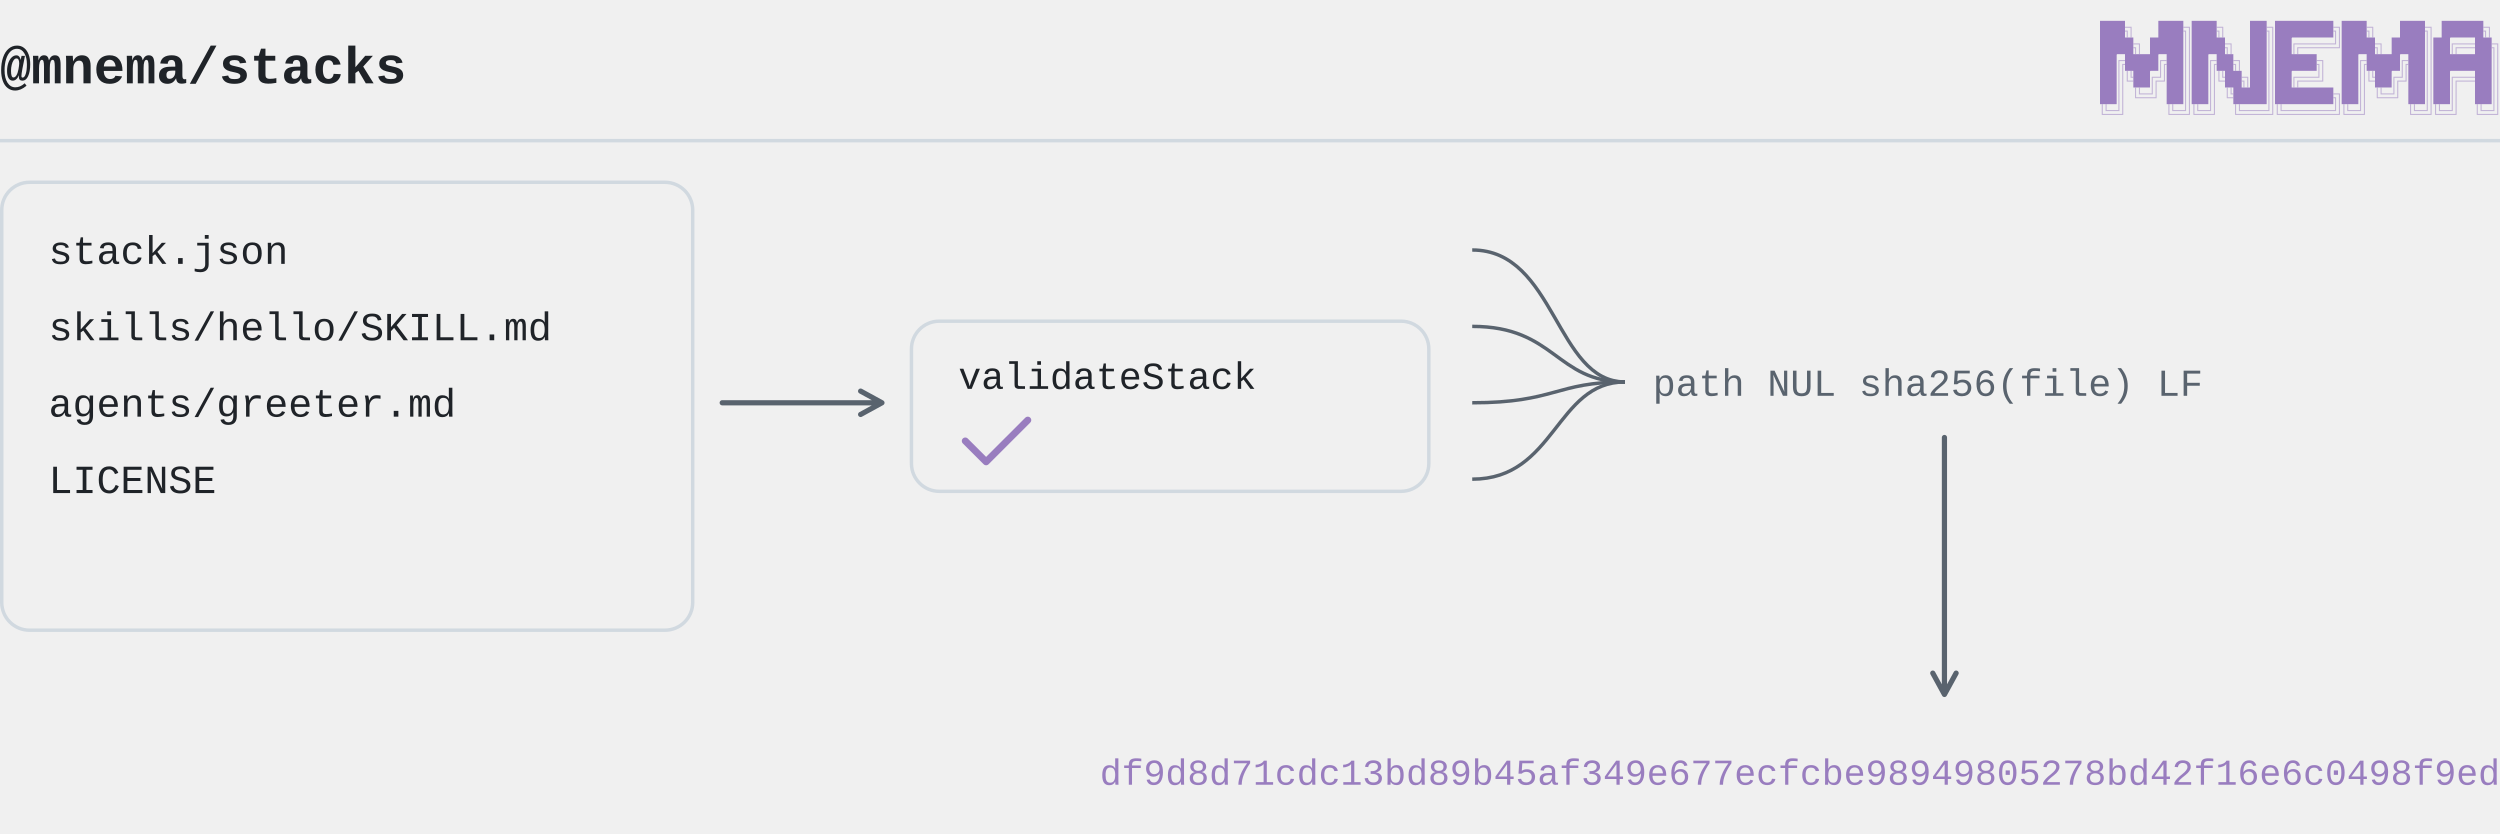
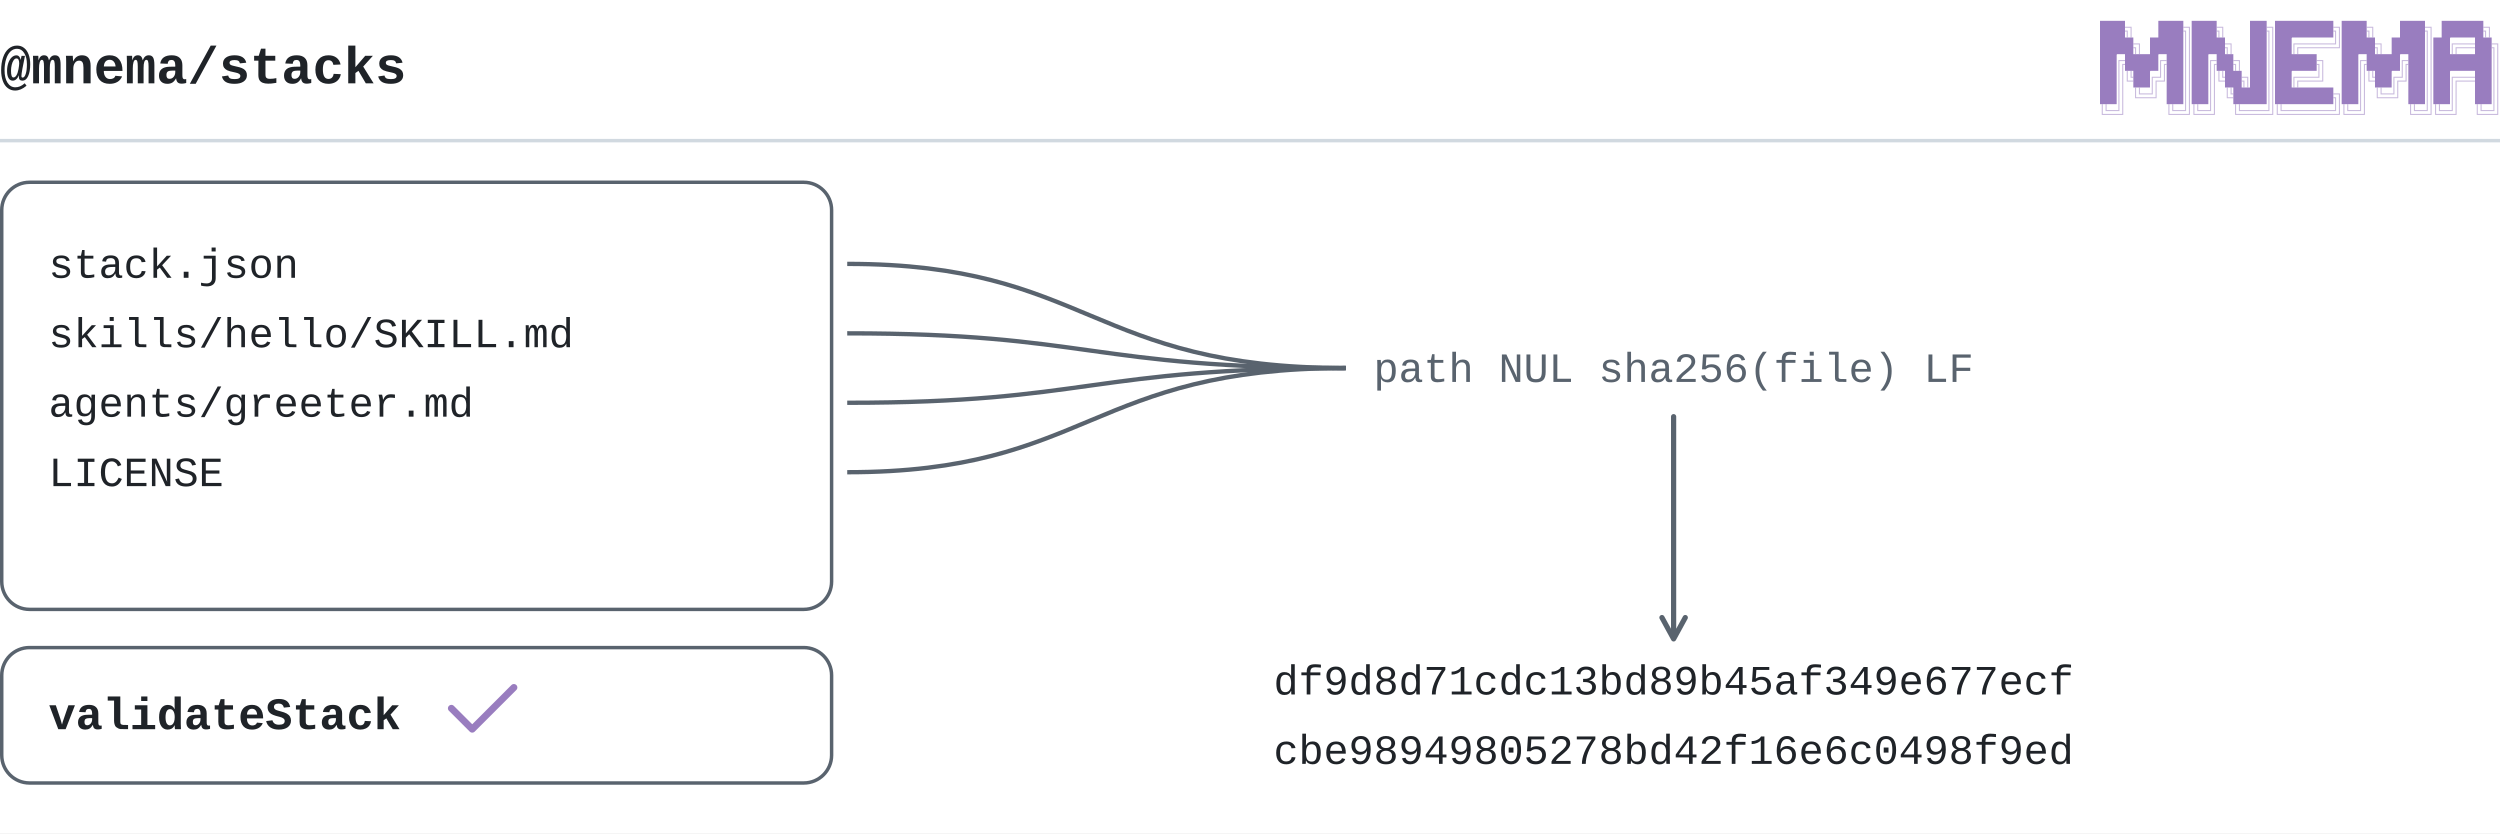
<svg xmlns="http://www.w3.org/2000/svg" width="100%" viewBox="0 0 720 240" role="img" aria-label="The stack contract: the stack.json schema, the validator, and the canonical digest a stack is identified by. A pure library; it runs nothing.">
  <style>
.a{animation-duration:10.5s;animation-iteration-count:infinite;animation-timing-function:ease-in-out}
@keyframes k0{0%{opacity:0}2.86%{opacity:0}5.71%{opacity:1}90.48%{opacity:1}93.33%{opacity:0}100%{opacity:0}}
@keyframes k1{0%{opacity:0}6.67%{opacity:0}9.52%{opacity:1}90.48%{opacity:1}93.33%{opacity:0}100%{opacity:0}}
@keyframes k2{0%{opacity:0}10.48%{opacity:0}13.33%{opacity:1}90.48%{opacity:1}93.33%{opacity:0}100%{opacity:0}}
@keyframes k3{0%{opacity:0}14.29%{opacity:0}17.14%{opacity:1}90.48%{opacity:1}93.33%{opacity:0}100%{opacity:0}}
@keyframes k4{0%{opacity:0}19.05%{opacity:0}21.9%{opacity:1}40.95%{opacity:1}43.81%{opacity:0}100%{opacity:0}}
@keyframes k5{0%{opacity:0}17.14%{opacity:0}20%{opacity:1}90.48%{opacity:1}93.33%{opacity:0}100%{opacity:0}}
- @keyframes k6{0%{opacity:0}17.14%{opacity:0}20%{opacity:1}90.48%{opacity:1}93.33%{opacity:0}100%{opacity:0}}
- @keyframes k7{0%{opacity:0}24.76%{opacity:0}27.62%{opacity:1}40.95%{opacity:1}43.81%{opacity:0}100%{opacity:0}}
- @keyframes k8{0%{opacity:0}45.71%{opacity:0}48.57%{opacity:1}90.48%{opacity:1}93.33%{opacity:0}100%{opacity:0}}
- @keyframes k9{0%{opacity:0}53.33%{opacity:0}56.19%{opacity:1}90.48%{opacity:1}93.33%{opacity:0}100%{opacity:0}}
- @keyframes k10{0%{opacity:0}57.14%{opacity:0}60%{opacity:1}90.48%{opacity:1}93.33%{opacity:0}100%{opacity:0}}
- @keyframes k11{0%{opacity:0}66.67%{opacity:0}69.52%{opacity:1}90.48%{opacity:1}93.33%{opacity:0}100%{opacity:0}}
+ @keyframes k6{0%{opacity:0}24.76%{opacity:0}27.62%{opacity:1}40.95%{opacity:1}43.81%{opacity:0}100%{opacity:0}}
+ @keyframes k7{0%{opacity:0}45.71%{opacity:0}48.57%{opacity:1}90.48%{opacity:1}93.33%{opacity:0}100%{opacity:0}}
+ @keyframes k8{0%{opacity:0}53.33%{opacity:0}56.19%{opacity:1}90.48%{opacity:1}93.33%{opacity:0}100%{opacity:0}}
+ @keyframes k9{0%{opacity:0}57.14%{opacity:0}60%{opacity:1}90.48%{opacity:1}93.33%{opacity:0}100%{opacity:0}}
+ @keyframes k10{0%{opacity:0}66.67%{opacity:0}69.52%{opacity:1}90.48%{opacity:1}93.33%{opacity:0}100%{opacity:0}}
+ @keyframes k11{0%{opacity:0}72.38%{opacity:0}75.24%{opacity:1}90.48%{opacity:1}93.33%{opacity:0}100%{opacity:0}}
@keyframes k12{0%{opacity:0}72.38%{opacity:0}75.24%{opacity:1}90.48%{opacity:1}93.33%{opacity:0}100%{opacity:0}}
@media (prefers-reduced-motion: reduce){.a{animation:none!important}}
</style>
+   <rect width="720" height="240" fill="#ffffff" />
  <text x="0" y="24" font-family="ui-monospace,SFMono-Regular,'SF Mono',Menlo,Consolas,'Liberation Mono',monospace" font-size="15" font-weight="600" fill="#1f2328">@mnema/stacks</text>
  <g transform="translate(604.8 6) scale(0.2)">
    <path data-of="blocks" fill="#997dbf" d="M0 0h12.5v24.5h-12.5zM12 0h12.5v24.5h-12.5zM24 0h12v24.5h-12zM84 0h12.5v24.5h-12.5zM96 0h12.5v24.5h-12.5zM108 0h12v24.5h-12zM132 0h12.5v24.5h-12.5zM144 0h12.5v24.5h-12.5zM156 0h12v24.5h-12zM216 0h12.5v24.5h-12.5zM228 0h12v24.5h-12zM252 0h12.5v24.5h-12.5zM264 0h12.5v24.5h-12.5zM276 0h12.5v24h-12.5zM288 0h12.5v24h-12.5zM300 0h12.5v24h-12.5zM312 0h12.5v24h-12.5zM324 0h12v24h-12zM348 0h12.5v24.5h-12.5zM360 0h12.5v24.5h-12.5zM372 0h12v24.5h-12zM432 0h12.5v24.5h-12.5zM444 0h12.5v24.5h-12.5zM456 0h12v24.5h-12zM492 0h12.5v24.5h-12.5zM504 0h12.5v24h-12.5zM516 0h12.5v24h-12.5zM528 0h12.5v24h-12.5zM540 0h12v24.5h-12zM0 24h12.5v24.5h-12.5zM12 24h12.5v24.5h-12.5zM24 24h12.5v24h-12.5zM36 24h12v24.5h-12zM72 24h12.5v24.5h-12.5zM84 24h12.5v24h-12.5zM96 24h12.5v24.5h-12.5zM108 24h12v24.5h-12zM132 24h12.5v24.5h-12.5zM144 24h12.5v24.5h-12.5zM156 24h12.5v24h-12.5zM168 24h12v24.5h-12zM216 24h12.5v24.5h-12.5zM228 24h12v24.5h-12zM252 24h12.5v24.5h-12.5zM264 24h12v24.5h-12zM348 24h12.5v24.5h-12.5zM360 24h12.5v24.5h-12.5zM372 24h12.5v24h-12.5zM384 24h12v24.5h-12zM420 24h12.5v24.5h-12.5zM432 24h12.5v24h-12.5zM444 24h12.5v24.5h-12.5zM456 24h12v24.5h-12zM480 24h12.5v24.5h-12.5zM492 24h12v24.5h-12zM540 24h12.5v24.5h-12.5zM552 24h12v24.5h-12zM0 48h12.5v24.5h-12.5zM12 48h12v24.5h-12zM36 48h12.5v24h-12.5zM48 48h12.5v24.5h-12.5zM60 48h12.5v24.5h-12.5zM72 48h12v24h-12zM96 48h12.5v24.5h-12.5zM108 48h12v24.5h-12zM132 48h12.5v24.5h-12.5zM144 48h12v24.5h-12zM168 48h12.5v24h-12.5zM180 48h12v24.5h-12zM216 48h12.5v24.5h-12.5zM228 48h12v24.5h-12zM252 48h12.5v24.5h-12.5zM264 48h12.5v24.5h-12.5zM276 48h12.5v24h-12.5zM288 48h12.5v24h-12.5zM300 48h12v24h-12zM348 48h12.5v24.5h-12.5zM360 48h12v24.5h-12zM384 48h12.5v24h-12.5zM396 48h12.5v24.5h-12.5zM408 48h12.5v24.5h-12.5zM420 48h12v24h-12zM444 48h12.5v24.5h-12.5zM456 48h12v24.5h-12zM480 48h12.5v24.5h-12.5zM492 48h12.5v24.5h-12.5zM504 48h12.5v24h-12.5zM516 48h12.5v24h-12.5zM528 48h12.5v24h-12.5zM540 48h12.5v24.5h-12.5zM552 48h12v24.5h-12zM0 72h12.5v24.5h-12.5zM12 72h12v24.5h-12zM48 72h12.5v24h-12.5zM60 72h12v24h-12zM96 72h12.5v24.5h-12.5zM108 72h12v24.5h-12zM132 72h12.5v24.5h-12.5zM144 72h12v24.5h-12zM180 72h12.5v24h-12.5zM192 72h12v24.5h-12zM216 72h12.5v24.5h-12.5zM228 72h12v24.5h-12zM252 72h12.5v24.5h-12.5zM264 72h12v24.5h-12zM348 72h12.5v24.5h-12.5zM360 72h12v24.5h-12zM396 72h12.5v24h-12.5zM408 72h12v24h-12zM444 72h12.5v24.5h-12.5zM456 72h12v24.5h-12zM480 72h12.5v24.5h-12.5zM492 72h12v24.5h-12zM540 72h12.5v24.5h-12.5zM552 72h12v24.5h-12zM0 96h12.5v24h-12.5zM12 96h12v24h-12zM96 96h12.5v24h-12.5zM108 96h12v24h-12zM132 96h12.5v24h-12.5zM144 96h12v24h-12zM192 96h12.5v24h-12.5zM204 96h12.5v24h-12.5zM216 96h12.5v24h-12.5zM228 96h12v24h-12zM252 96h12.5v24h-12.5zM264 96h12.5v24h-12.5zM276 96h12.5v24h-12.5zM288 96h12.5v24h-12.5zM300 96h12.5v24h-12.5zM312 96h12.5v24h-12.5zM324 96h12v24h-12zM348 96h12.5v24h-12.5zM360 96h12v24h-12zM444 96h12.5v24h-12.5zM456 96h12v24h-12zM480 96h12.5v24h-12.5zM492 96h12v24h-12zM540 96h12.5v24h-12.5zM552 96h12v24h-12z" />
    <path data-of="lines" fill="none" stroke="#997dbf" stroke-opacity="0.55" stroke-width="1.5" stroke-linejoin="miter" d="M36 9.25L44.75 9.25L44.75 24M36 14.75L39.25 14.75L39.25 24M120 9.25L128.75 9.25L128.75 24M120 14.75L123.25 14.75L123.25 24M168 9.25L176.75 9.25L176.75 24M168 14.75L171.25 14.75L171.25 24M240 9.25L248.75 9.25L248.75 24M240 14.75L243.25 14.75L243.25 24M336 9.25L344.75 9.25L344.75 24M336 14.75L339.25 14.75L339.25 24M384 9.25L392.75 9.25L392.75 24M384 14.75L387.25 14.75L387.25 24M468 9.25L476.75 9.25L476.75 24M468 14.75L471.25 14.75L471.25 24M552 9.25L560.75 9.25L560.75 24M552 14.75L555.25 14.75L555.25 24M48 33.25L56.75 33.25L56.75 48M48 38.75L51.25 38.75L51.25 48M123.25 24L123.25 48M128.75 24L128.75 48M180 33.25L188.75 33.25L188.75 48M180 38.75L183.25 38.75L183.25 48M243.25 24L243.25 48M248.75 24L248.75 48M288 33.25L279.25 33.25L279.25 48M288 38.75L284.75 38.75L284.75 48M288 33.25L300 33.25M288 38.75L300 38.75M300 33.25L312 33.25M300 38.75L312 38.75M312 33.25L324 33.25M312 38.75L324 38.75M324 33.25L336 33.25M324 38.75L336 38.75M344.75 24L344.75 38.75L336 38.75M339.25 24L339.25 33.25L336 33.25M396 33.25L404.75 33.25L404.75 48M396 38.75L399.25 38.75L399.25 48M471.25 24L471.25 48M476.75 24L476.75 48M516 33.25L507.25 33.25L507.25 48M516 38.75L512.75 38.75L512.75 48M516 33.25L528 33.25M516 38.75L528 38.75M528 33.25L540 33.25M528 38.75L540 38.75M564 33.25L572.75 33.25L572.75 48M564 38.75L567.25 38.75L567.25 48M36 57.25L27.25 57.25L27.25 72M36 62.75L32.75 62.75L32.75 72M96 57.25L87.25 57.25L87.25 72M96 62.75L92.75 62.75L92.75 72M123.25 48L123.25 72M128.75 48L128.75 72M168 57.25L159.25 57.25L159.25 72M168 62.75L164.75 62.75L164.75 72M192 57.25L200.75 57.25L200.75 72M192 62.75L195.25 62.75L195.25 72M243.25 48L243.25 72M248.75 48L248.75 72M312 57.25L320.75 57.25L320.75 72M312 62.75L315.25 62.75L315.25 72M384 57.25L375.25 57.25L375.25 72M384 62.75L380.75 62.75L380.75 72M444 57.25L435.25 57.25L435.25 72M444 62.75L440.75 62.75L440.75 72M471.25 48L471.25 72M476.75 48L476.75 72M567.25 48L567.25 72M572.75 48L572.75 72M27.25 72L27.25 96M32.75 72L32.75 96M39.25 72L39.25 86.75L48 86.75M44.75 72L44.75 81.25L48 81.25M84 81.25L75.25 81.25L75.25 96M84 86.75L80.75 86.75L80.75 96M92.75 72L92.75 86.75L84 86.75M87.25 72L87.25 81.25L84 81.25M123.25 72L123.25 96M128.75 72L128.75 96M159.25 72L159.25 96M164.75 72L164.75 96M171.25 72L171.25 86.75L180 86.75M176.75 72L176.75 81.25L180 81.25M204 81.25L212.75 81.25L212.75 96M204 86.75L207.25 86.75L207.25 96M243.25 72L243.25 96M248.75 72L248.75 96M288 81.25L279.25 81.25L279.25 96M288 86.75L284.75 86.75L284.75 96M288 81.25L300 81.25M288 86.75L300 86.75M300 81.25L312 81.25M300 86.75L312 86.75M320.75 72L320.75 86.75L312 86.75M315.25 72L315.25 81.25L312 81.25M375.25 72L375.25 96M380.75 72L380.75 96M387.25 72L387.25 86.75L396 86.75M392.75 72L392.75 81.25L396 81.25M432 81.25L423.25 81.25L423.25 96M432 86.75L428.75 86.75L428.75 96M440.75 72L440.75 86.75L432 86.75M435.25 72L435.25 81.25L432 81.25M471.25 72L471.25 96M476.75 72L476.75 96M516 81.25L507.25 81.25L507.25 96M516 86.75L512.75 86.75L512.75 96M516 81.25L528 81.25M516 86.75L528 86.75M528 81.25L540 81.25M528 86.75L540 86.75M567.25 72L567.25 96M572.75 72L572.75 96M27.25 96L27.25 120M32.75 96L32.75 120M51.25 96L51.25 110.75L60 110.75M56.75 96L56.75 105.25L60 105.25M60 105.25L72 105.25M60 110.75L72 110.75M80.75 96L80.75 110.75L72 110.75M75.25 96L75.25 105.25L72 105.25M123.25 96L123.25 120M128.75 96L128.75 120M159.25 96L159.25 120M164.75 96L164.75 120M183.25 96L183.25 110.75L192 110.75M188.75 96L188.75 105.25L192 105.25M243.25 96L243.25 120M248.75 96L248.75 120M336 105.25L344.75 105.25L344.75 120M336 110.75L339.25 110.75L339.25 120M375.25 96L375.25 120M380.75 96L380.75 120M399.25 96L399.25 110.75L408 110.75M404.75 96L404.75 105.25L408 105.25M408 105.25L420 105.25M408 110.75L420 110.75M428.75 96L428.75 110.75L420 110.75M423.25 96L423.25 105.25L420 105.25M471.25 96L471.25 120M476.75 96L476.75 120M507.25 96L507.25 120M512.75 96L512.75 120M567.25 96L567.25 120M572.75 96L572.75 120M3.25 120L3.25 134.75L12 134.75M8.75 120L8.75 129.25L12 129.25M12 129.25L24 129.25M12 134.75L24 134.75M32.75 120L32.75 134.75L24 134.75M27.25 120L27.25 129.25L24 129.25M99.25 120L99.25 134.75L108 134.75M104.75 120L104.75 129.25L108 129.25M108 129.25L120 129.25M108 134.75L120 134.75M128.75 120L128.75 134.75L120 134.75M123.25 120L123.25 129.25L120 129.25M135.25 120L135.25 134.75L144 134.75M140.75 120L140.75 129.25L144 129.25M144 129.25L156 129.25M144 134.75L156 134.75M164.75 120L164.75 134.75L156 134.75M159.25 120L159.25 129.25L156 129.25M195.25 120L195.25 134.75L204 134.75M200.75 120L200.75 129.25L204 129.25M204 129.25L216 129.25M204 134.75L216 134.75M216 129.25L228 129.25M216 134.75L228 134.75M228 129.25L240 129.25M228 134.75L240 134.75M248.75 120L248.75 134.75L240 134.75M243.25 120L243.25 129.25L240 129.25M255.25 120L255.25 134.75L264 134.75M260.75 120L260.75 129.25L264 129.25M264 129.25L276 129.25M264 134.75L276 134.75M276 129.25L288 129.25M276 134.75L288 134.75M288 129.25L300 129.25M288 134.75L300 134.75M300 129.25L312 129.25M300 134.75L312 134.75M312 129.25L324 129.25M312 134.75L324 134.75M324 129.25L336 129.25M324 134.75L336 134.75M344.75 120L344.75 134.75L336 134.75M339.25 120L339.25 129.25L336 129.25M351.25 120L351.25 134.75L360 134.75M356.75 120L356.75 129.25L360 129.25M360 129.25L372 129.25M360 134.75L372 134.75M380.75 120L380.75 134.75L372 134.75M375.25 120L375.25 129.25L372 129.25M447.25 120L447.25 134.75L456 134.75M452.75 120L452.75 129.25L456 129.25M456 129.25L468 129.25M456 134.75L468 134.75M476.75 120L476.75 134.75L468 134.75M471.25 120L471.25 129.25L468 129.25M483.25 120L483.25 134.75L492 134.75M488.75 120L488.75 129.25L492 129.25M492 129.25L504 129.25M492 134.75L504 134.75M512.75 120L512.75 134.75L504 134.75M507.25 120L507.25 129.25L504 129.25M543.25 120L543.25 134.75L552 134.75M548.75 120L548.75 129.25L552 129.25M552 129.25L564 129.25M552 134.75L564 134.75M572.75 120L572.75 134.75L564 134.75M567.25 120L567.25 129.25L564 129.25" />
  </g>
  <path d="M0 40.5H720" stroke="#d1d9e0" />
-   <rect x="0.5" y="52.5" width="199" height="129" rx="8" fill="none" stroke="#d1d9e0" />
-   <text class="a" style="animation-name:k0" x="14" y="76" font-family="ui-monospace,SFMono-Regular,'SF Mono',Menlo,Consolas,'Liberation Mono',monospace" font-size="11.5" fill="#1f2328">stack.json</text>
-   <text class="a" style="animation-name:k1" x="14" y="98" font-family="ui-monospace,SFMono-Regular,'SF Mono',Menlo,Consolas,'Liberation Mono',monospace" font-size="11.5" fill="#1f2328">skills/hello/SKILL.md</text>
-   <text class="a" style="animation-name:k2" x="14" y="120" font-family="ui-monospace,SFMono-Regular,'SF Mono',Menlo,Consolas,'Liberation Mono',monospace" font-size="11.5" fill="#1f2328">agents/greeter.md</text>
-   <text class="a" style="animation-name:k3" x="14" y="142" font-family="ui-monospace,SFMono-Regular,'SF Mono',Menlo,Consolas,'Liberation Mono',monospace" font-size="11.5" fill="#1f2328">LICENSE</text>
-   <text class="a" style="animation-name:k4" opacity="0" x="14" y="164" font-family="ui-monospace,SFMono-Regular,'SF Mono',Menlo,Consolas,'Liberation Mono',monospace" font-size="11.5" fill="#997dbf">.mcp.json</text>
-   <path class="a" style="animation-name:k5" d="M208 116L254 116M247.86 112.64L254 116L247.86 119.36" fill="none" stroke="#59636e" stroke-width="1.5" stroke-linecap="round" stroke-linejoin="round" />
-   <rect x="262.5" y="92.5" width="149" height="49" rx="8" fill="none" stroke="#d1d9e0" />
-   <text class="a" style="animation-name:k6" x="276" y="112" font-family="ui-monospace,SFMono-Regular,'SF Mono',Menlo,Consolas,'Liberation Mono',monospace" font-size="11" fill="#1f2328">validateStack</text>
-   <text class="a" style="animation-name:k7" opacity="0" x="276" y="132" font-family="ui-monospace,SFMono-Regular,'SF Mono',Menlo,Consolas,'Liberation Mono',monospace" font-size="11" fill="#997dbf">mcp-server</text>
-   <path class="a" style="animation-name:k8" d="M278 127L284 133L296 121" fill="none" stroke="#997dbf" stroke-width="2" stroke-linecap="round" stroke-linejoin="round" />
-   <g class="a" style="animation-name:k9">
-     <path d="M424 72C448 72 448 110 468 110" fill="none" stroke="#59636e" stroke-width="1" />
-     <path d="M424 94C448 94 448 110 468 110" fill="none" stroke="#59636e" stroke-width="1" />
-     <path d="M424 116C448 116 448 110 468 110" fill="none" stroke="#59636e" stroke-width="1" />
-     <path d="M424 138C448 138 448 110 468 110" fill="none" stroke="#59636e" stroke-width="1" />
+   <rect x="0.5" y="52.5" width="239" height="123" rx="8" fill="none" stroke="#59636e" />
+   <text class="a" style="animation-name:k0" x="14" y="80" font-family="ui-monospace,SFMono-Regular,'SF Mono',Menlo,Consolas,'Liberation Mono',monospace" font-size="12" fill="#1f2328">stack.json</text>
+   <text class="a" style="animation-name:k1" x="14" y="100" font-family="ui-monospace,SFMono-Regular,'SF Mono',Menlo,Consolas,'Liberation Mono',monospace" font-size="12" fill="#1f2328">skills/hello/SKILL.md</text>
+   <text class="a" style="animation-name:k2" x="14" y="120" font-family="ui-monospace,SFMono-Regular,'SF Mono',Menlo,Consolas,'Liberation Mono',monospace" font-size="12" fill="#1f2328">agents/greeter.md</text>
+   <text class="a" style="animation-name:k3" x="14" y="140" font-family="ui-monospace,SFMono-Regular,'SF Mono',Menlo,Consolas,'Liberation Mono',monospace" font-size="12" fill="#1f2328">LICENSE</text>
+   <text class="a" style="animation-name:k4" opacity="0" x="14" y="160" font-family="ui-monospace,SFMono-Regular,'SF Mono',Menlo,Consolas,'Liberation Mono',monospace" font-size="12" fill="#1f2328">.mcp.json</text>
+   <rect x="0.5" y="186.5" width="239" height="39" rx="8" fill="none" stroke="#59636e" />
+   <text class="a" style="animation-name:k5" x="14" y="210" font-family="ui-monospace,SFMono-Regular,'SF Mono',Menlo,Consolas,'Liberation Mono',monospace" font-size="13" font-weight="600" fill="#1f2328">validateStack</text>
+   <text class="a" style="animation-name:k6" opacity="0" x="130" y="210" font-family="ui-monospace,SFMono-Regular,'SF Mono',Menlo,Consolas,'Liberation Mono',monospace" font-size="12" fill="#1f2328">mcp-server</text>
+   <path class="a" style="animation-name:k7" d="M130 204L136 210L148 198" fill="none" stroke="#997dbf" stroke-width="2" stroke-linecap="round" stroke-linejoin="round" />
+   <g class="a" style="animation-name:k8">
+     <path d="M244 76C313.8 76 313.8 106 387.6 106" fill="none" stroke="#59636e" stroke-width="1.25" />
+     <path d="M244 96C313.8 96 313.8 106 387.6 106" fill="none" stroke="#59636e" stroke-width="1.25" />
+     <path d="M244 116C313.8 116 313.8 106 387.6 106" fill="none" stroke="#59636e" stroke-width="1.25" />
+     <path d="M244 136C313.8 136 313.8 106 387.6 106" fill="none" stroke="#59636e" stroke-width="1.25" />
  </g>
-   <text class="a" style="animation-name:k10" x="476" y="114" font-family="ui-monospace,SFMono-Regular,'SF Mono',Menlo,Consolas,'Liberation Mono',monospace" font-size="11" fill="#59636e">path NUL sha256(file) LF</text>
-   <path class="a" style="animation-name:k11" d="M560 126L560 200M563.36 193.86L560 200L556.64 193.86" fill="none" stroke="#59636e" stroke-width="1.5" stroke-linecap="round" stroke-linejoin="round" />
-   <text class="a" style="animation-name:k12" x="720" y="226" font-family="ui-monospace,SFMono-Regular,'SF Mono',Menlo,Consolas,'Liberation Mono',monospace" font-size="10.5" fill="#997dbf" text-anchor="end">df9d8d71cdc13bd89b45af349e677ecfcbe98949805278bd42f16e6c0498f9ed</text>
+   <text class="a" style="animation-name:k9" x="482" y="110" font-family="ui-monospace,SFMono-Regular,'SF Mono',Menlo,Consolas,'Liberation Mono',monospace" font-size="12" fill="#59636e" text-anchor="middle">path NUL sha256(file) LF</text>
+   <path class="a" style="animation-name:k10" d="M482 120L482 184M485.36 177.86L482 184L478.64 177.86" fill="none" stroke="#59636e" stroke-width="1.5" stroke-linecap="round" stroke-linejoin="round" />
+   <text class="a" style="animation-name:k11" x="482" y="200" font-family="ui-monospace,SFMono-Regular,'SF Mono',Menlo,Consolas,'Liberation Mono',monospace" font-size="12" fill="#1f2328" text-anchor="middle">df9d8d71cdc13bd89b45af349e677ecf</text>
+   <text class="a" style="animation-name:k12" x="482" y="220" font-family="ui-monospace,SFMono-Regular,'SF Mono',Menlo,Consolas,'Liberation Mono',monospace" font-size="12" fill="#1f2328" text-anchor="middle">cbe98949805278bd42f16e6c0498f9ed</text>
</svg>
